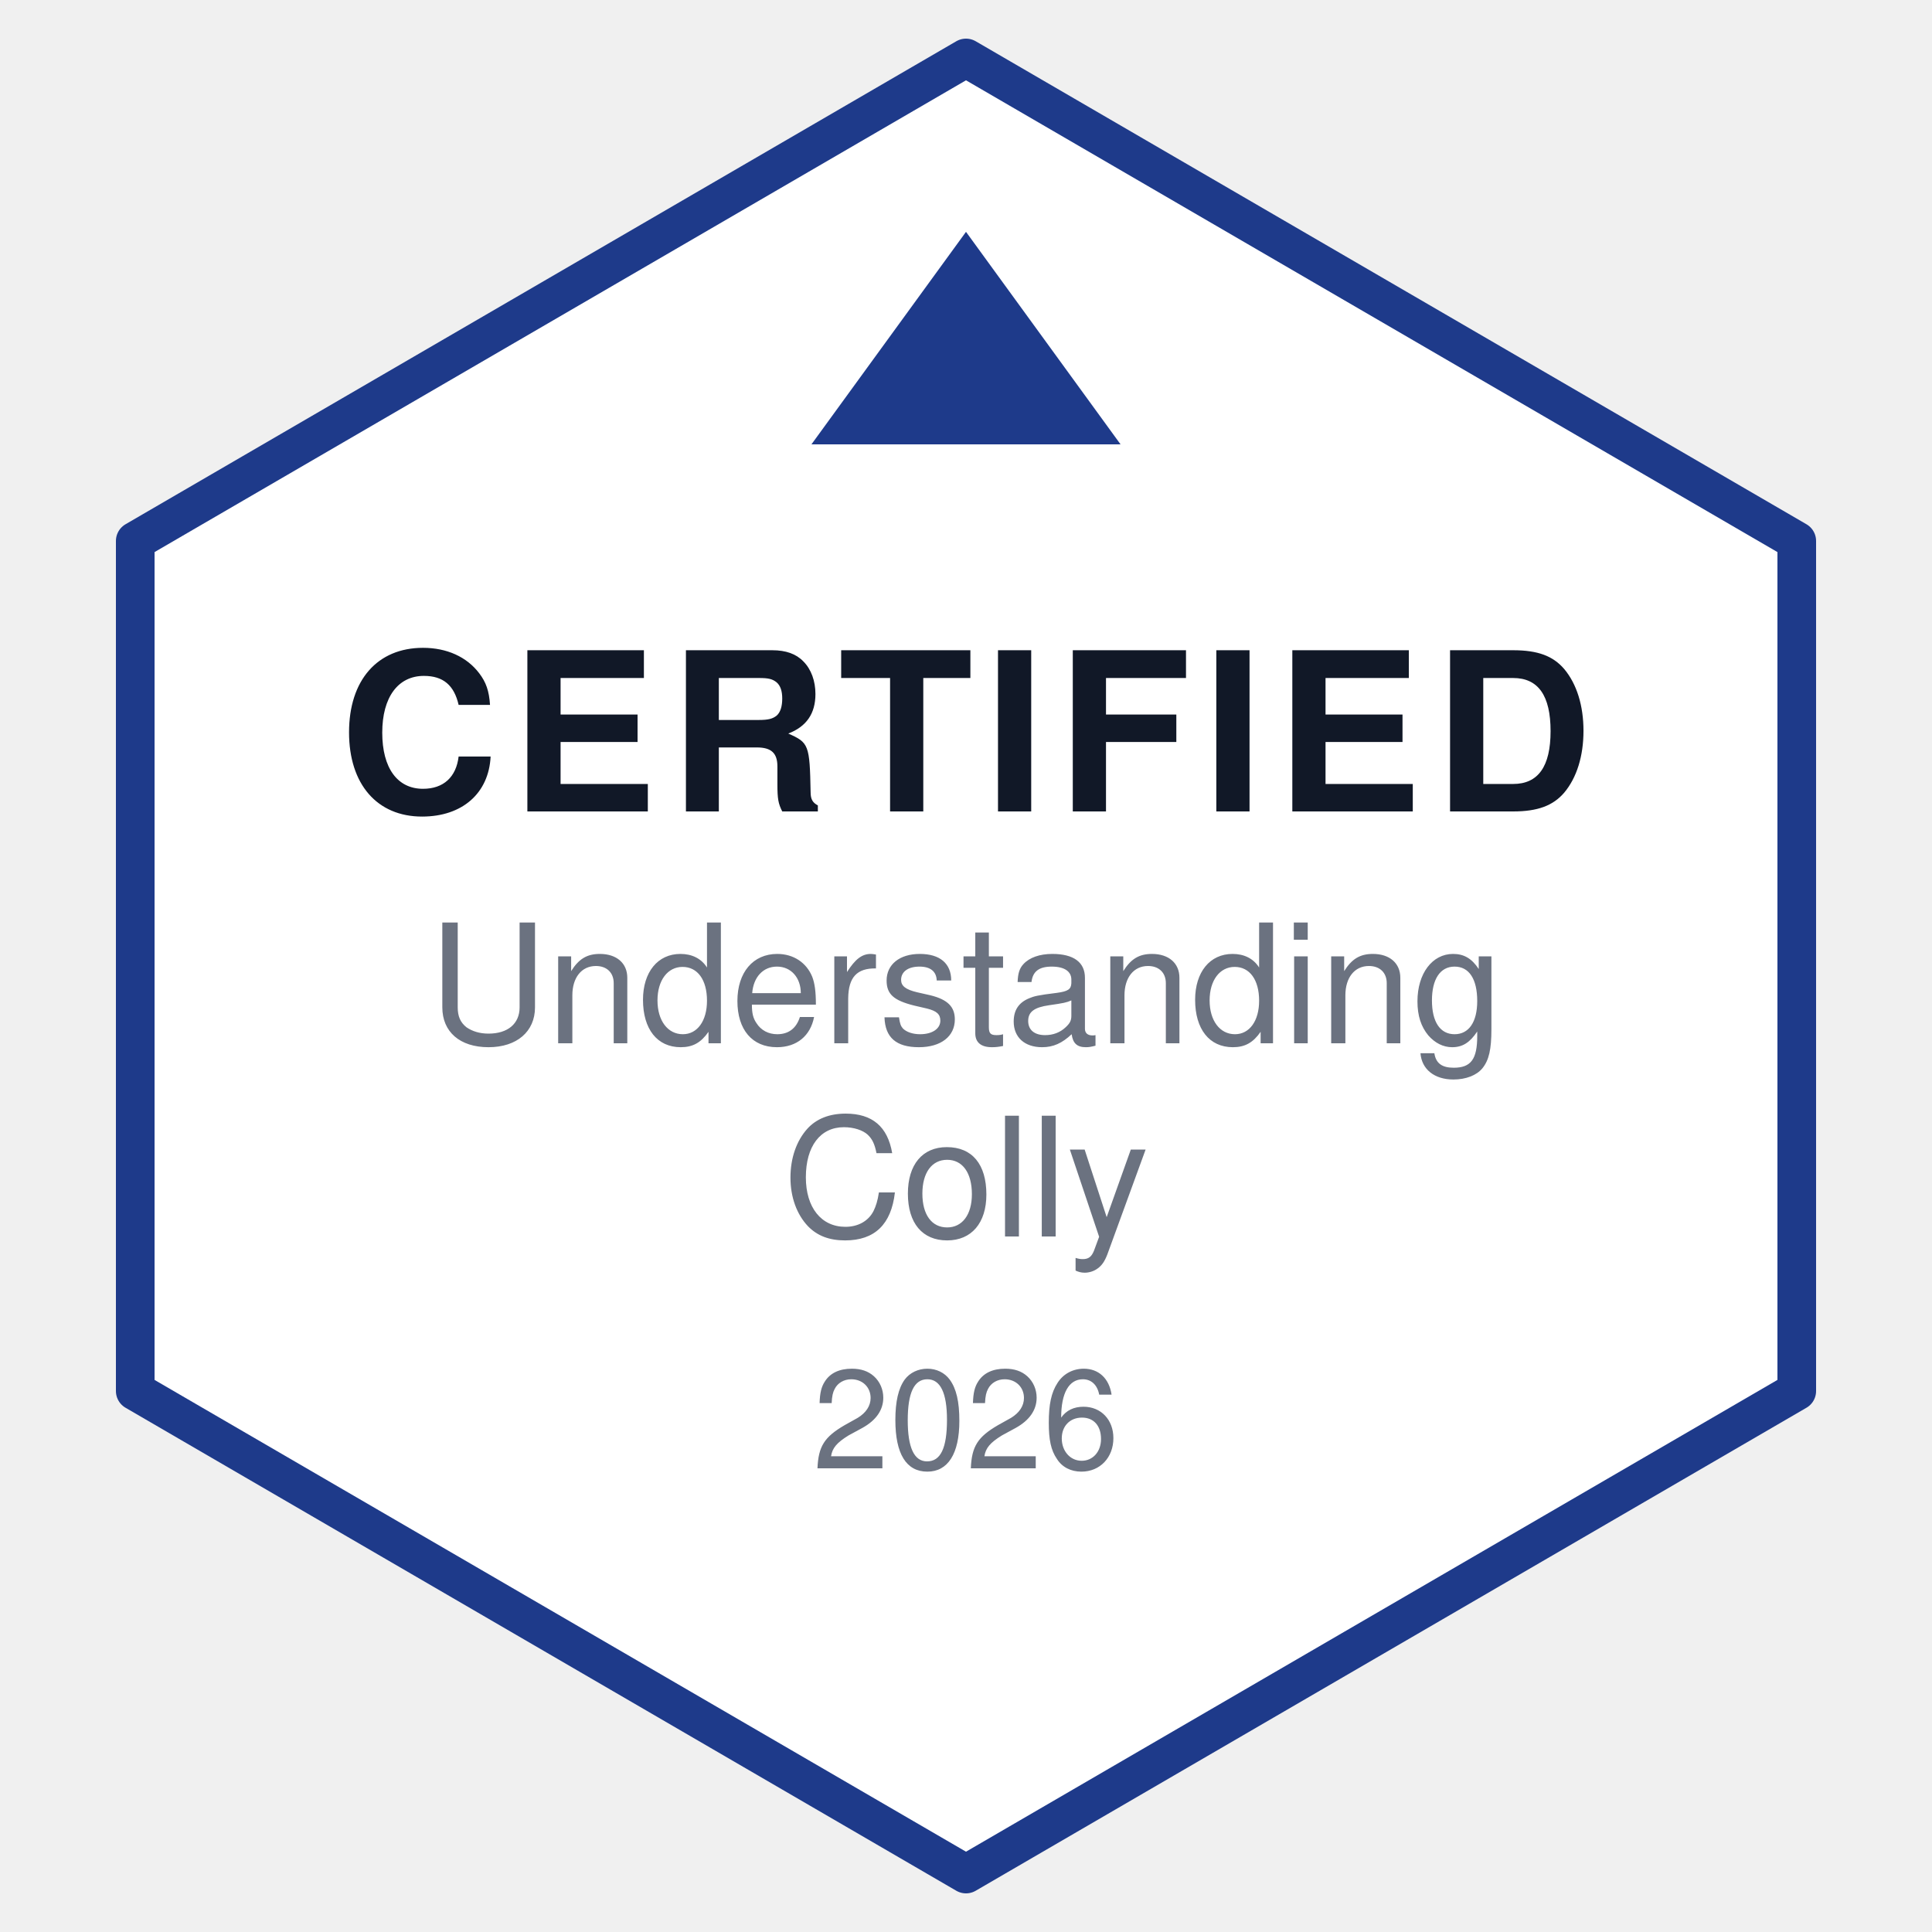
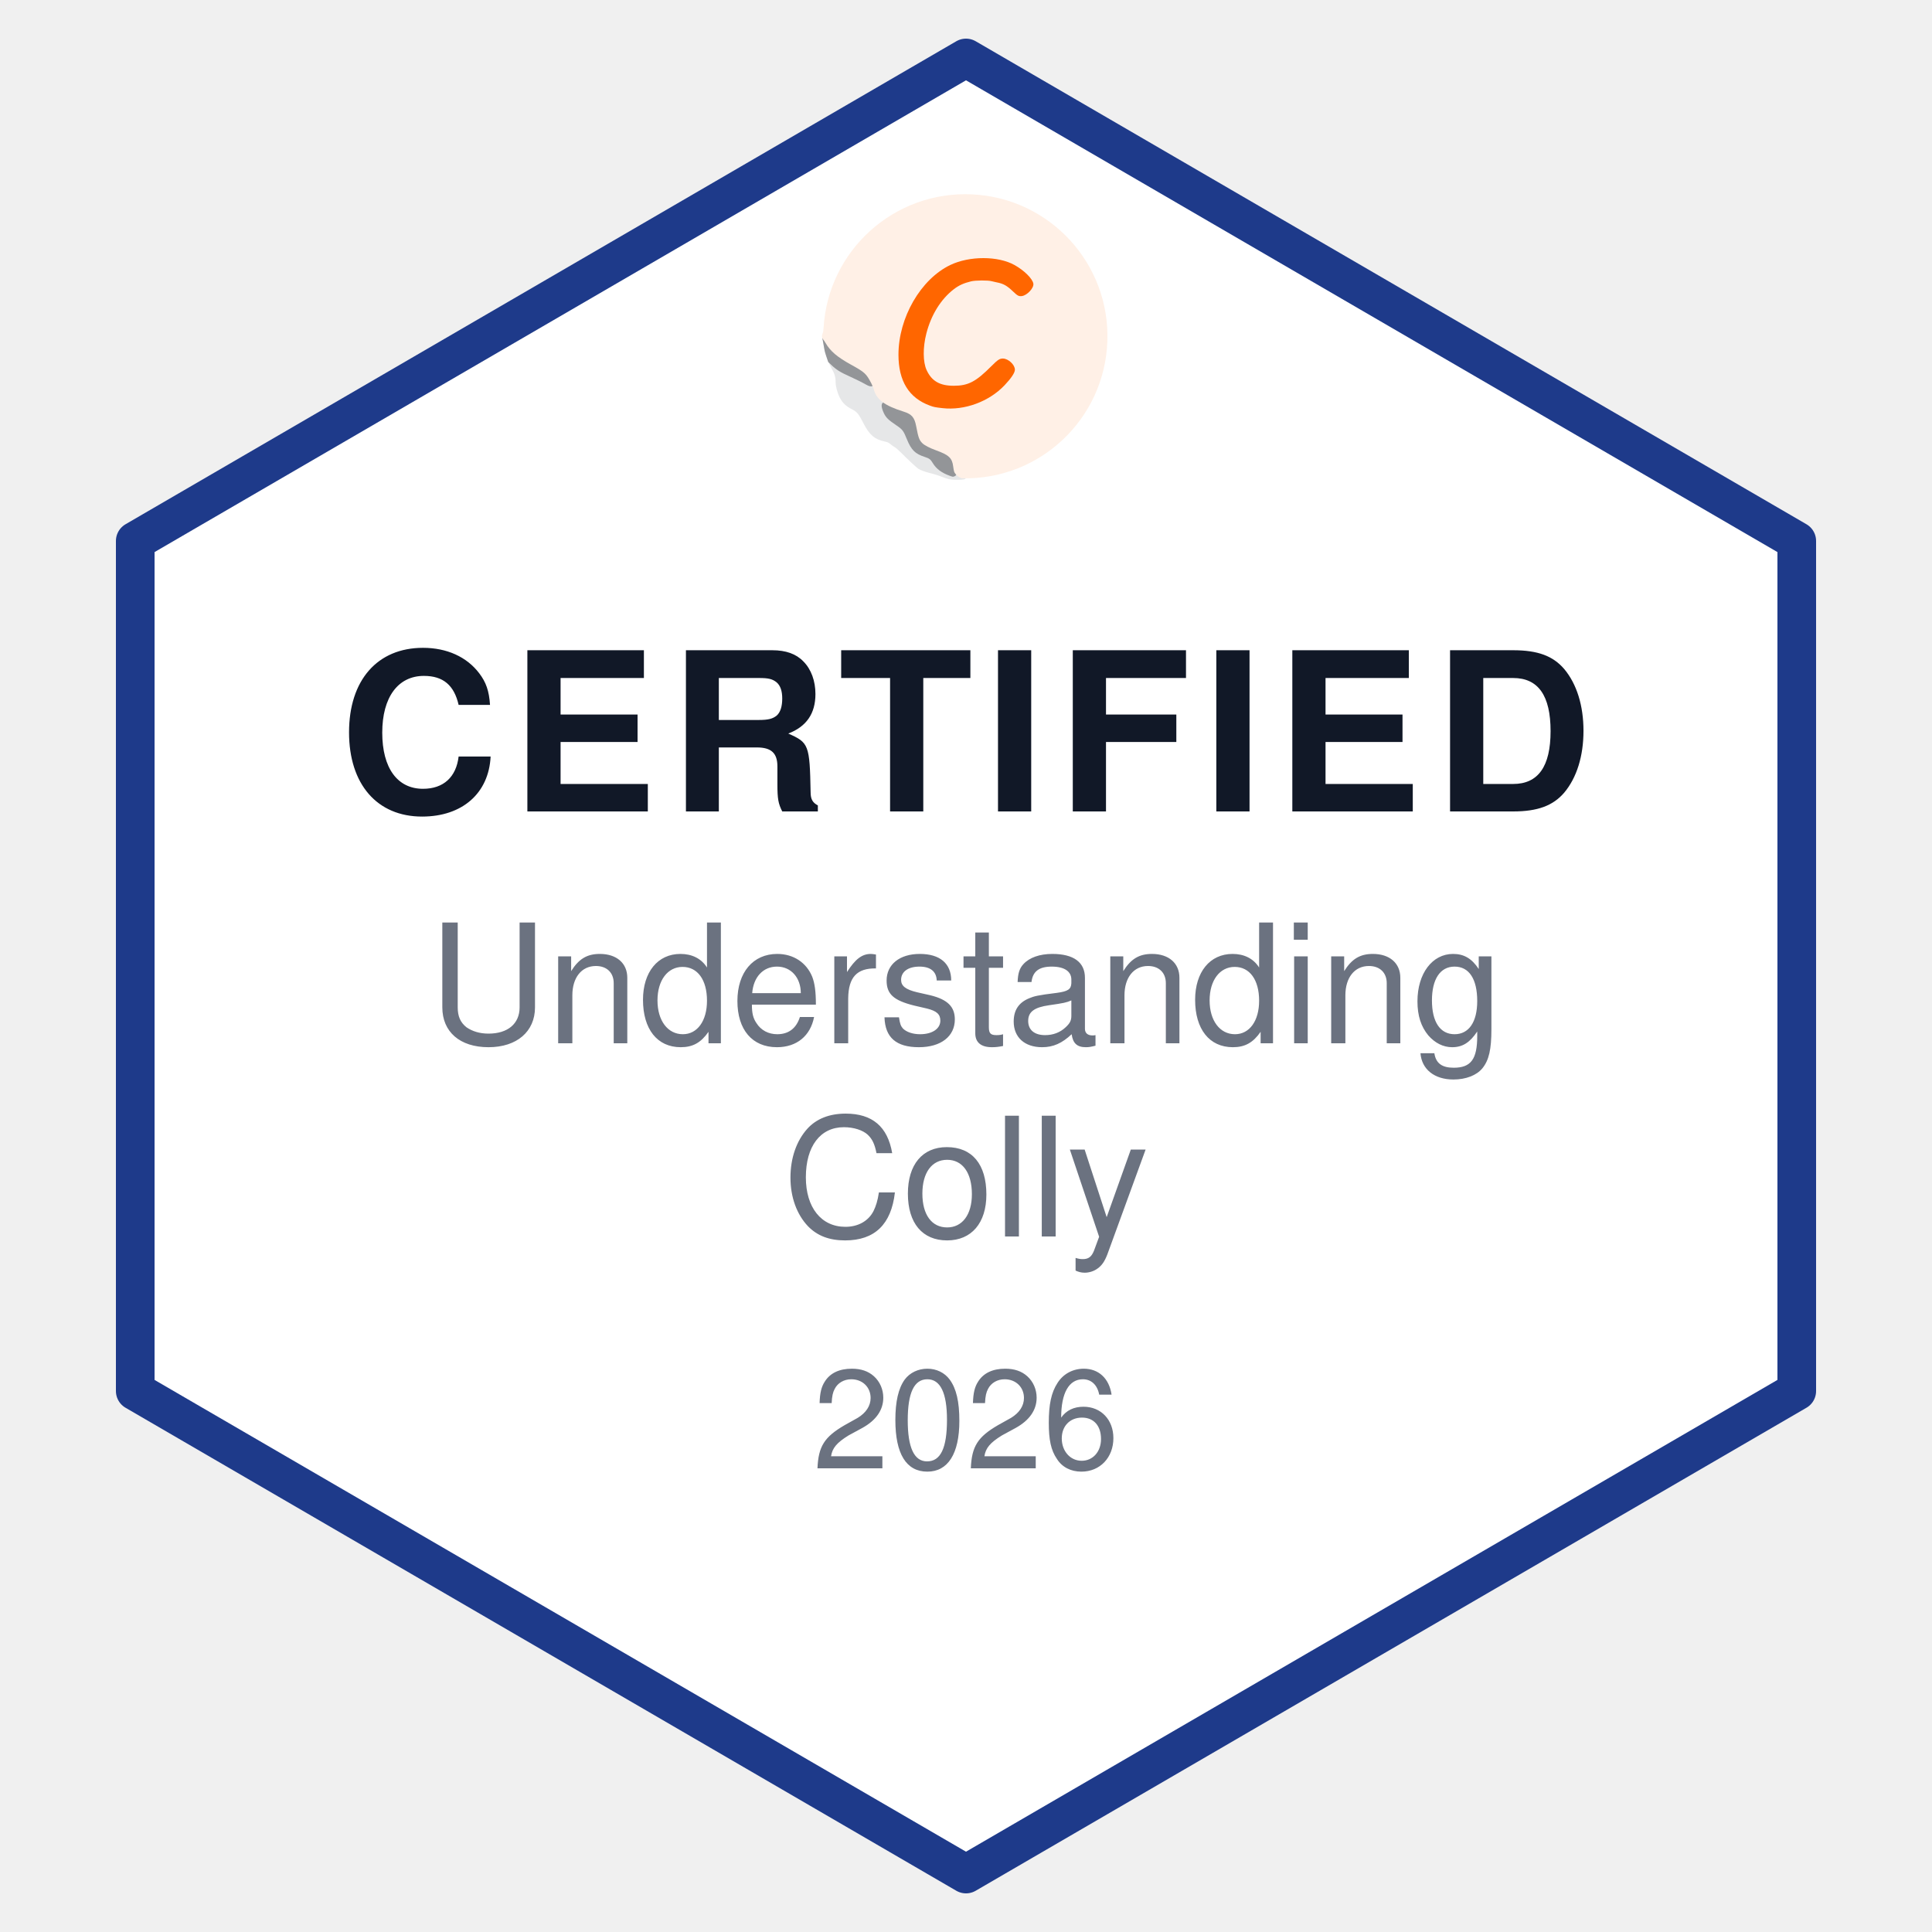
<svg xmlns="http://www.w3.org/2000/svg" viewBox="0 0 500 500" width="500" height="500">
  <g transform="scale(5)" font-family="Helvetica, Arial, sans-serif">
    <path d="M50 3 L93 28 L93 72 L50 97 L7 72 L7 28 Z" fill="#FFFFFF" stroke="#1E3A8A" stroke-width="2" stroke-linejoin="round" />
-     <path d="M50 12 L58 23 L42 23 Z" fill="#1E3A8A" />
+     <g transform="translate(31.2336 -1.1916) scale(0.074766)">
+       <path fill="#E6E7E8" d="M239.12 347.64 C237.88 347.32 236.14 346.75 235.24 346.39 C232.55 345.28 228.75 344.08 225.38 343.25 C222.68 342.59 219.50 341.40 218.12 340.55 C216.93 339.80 211.22 334.50 206.38 329.64 C204.18 327.43 202.43 325.90 201.69 325.52 C201.04 325.19 199.93 324.43 199.22 323.83 C197.58 322.43 196.82 322.04 194.92 321.64 C187.82 320.16 184.16 317.06 180.11 309.14 C176.66 302.39 175.55 301.04 171.96 299.23 C167.98 297.23 165.49 294.84 163.65 291.25 C161.98 288.00 160.75 283.48 160.75 280.57 C160.74 277.00 160.01 274.50 157.93 270.98 C156.19 268.04 153.95 262.41 153.31 259.38 C152.88 257.35 152.30 254.24 152.03 252.50 C151.89 251.61 151.70 250.62 151.61 250.31 C151.10 248.61 153.55 250.40 154.98 252.77 C158.55 258.69 162.54 262.10 172.12 267.38 C181.63 272.62 183.10 273.96 186.56 280.54 C187.33 282.00 188.13 283.88 188.35 284.72 C188.81 286.51 189.37 287.67 191.06 290.31 C193.34 293.88 197.56 296.21 207.99 299.66 C214.44 301.80 216.56 304.14 217.76 310.50 C219.91 321.85 220.85 322.98 231.17 326.75 C240.09 330.00 242.64 332.43 243.38 338.41 C243.98 343.21 245.57 345.32 249.03 345.87 C250.03 346.03 250.88 346.79 250.67 347.34 C250.34 348.20 242.09 348.42 239.12 347.64 Z" />
+       <path fill="#939598" d="M239.88 345.36 C234.18 343.34 230.39 340.51 227.99 336.50 C226.45 333.92 225.64 333.31 222.38 332.25 C215.79 330.12 213.11 327.46 210.10 320.06 C207.65 314.03 207.10 313.30 202.62 310.27 C197.10 306.54 195.48 304.93 194.00 301.66 C192.36 298.06 192.17 295.74 193.42 294.76 C194.33 294.04 194.67 294.10 197.15 295.41 C199.37 296.58 203.12 298.05 207.99 299.66 C214.44 301.80 216.56 304.14 217.76 310.50 C219.91 321.85 220.85 322.98 231.17 326.75 C240.07 329.99 242.64 332.44 243.38 338.35 C243.57 339.94 243.91 341.64 244.12 342.14 C244.86 343.92 244.43 345.16 242.85 345.76 C241.99 346.09 241.88 346.07 239.88 345.36 Z M181.88 282.24 C179.21 280.71 174.21 278.22 170.38 276.51 C164.03 273.68 161.21 271.90 157.62 268.47 L155.62 266.55 L154.45 263.09 C153.81 261.18 153.21 259.18 153.12 258.62 C153.04 258.07 152.81 256.84 152.62 255.88 C152.44 254.91 152.17 253.39 152.03 252.50 C151.89 251.61 151.70 250.62 151.61 250.31 C151.10 248.61 153.55 250.40 154.98 252.77 C158.55 258.69 162.54 262.10 172.12 267.38 C181.20 272.38 183.36 274.26 185.97 279.43 C187.93 283.33 186.04 284.62 181.88 282.24 Z" />
+       <path fill="#FFF0E6" d="M248.14 347.09 C245.94 346.41 243.61 344.43 242.84 342.57 C242.64 342.11 242.32 340.44 242.13 338.85 C241.41 333.04 239.18 330.93 230.38 327.73 C225.72 326.04 222.27 324.24 220.75 322.73 C218.61 320.58 218.02 318.96 216.51 311.00 C215.36 304.90 213.44 302.66 207.88 300.92 C194.54 296.74 188.98 292.55 187.11 285.26 C186.89 284.40 186.08 282.50 185.31 281.04 C181.92 274.58 180.82 273.58 171.38 268.38 C161.84 263.12 157.09 259.07 153.78 253.38 C153.30 252.55 152.66 251.59 152.35 251.25 C151.16 249.93 150.97 248.46 151.76 246.67 C152.10 245.88 152.30 244.76 152.39 243.08 A98.35 98.35 0 1 1 248.14 347.06 Z" />
+       <path fill="#FF6600" d="M234.75 298.49 C229.53 297.90 228.69 297.73 225.98 296.73 C211.46 291.41 204.25 279.71 204.25 261.50 C204.25 235.86 219.66 209.20 240.14 199.39 C253.43 193.02 273.21 193.05 284.62 199.43 C291.31 203.18 297.05 208.85 297.63 212.30 C298.13 215.24 293.38 220.40 289.71 220.90 C287.63 221.19 286.67 220.70 283.77 217.91 C279.36 213.66 276.88 212.27 272.12 211.38 C271.02 211.18 269.51 210.83 268.75 210.61 C266.36 209.90 257.53 209.96 254.50 210.71 C249.43 211.95 246.08 213.47 242.68 216.07 C233.65 222.97 226.86 233.90 223.54 246.88 C221.08 256.50 221.16 266.60 223.74 272.16 C227.27 279.78 232.85 283.00 242.52 283.00 C252.53 283.00 257.84 280.22 268.65 269.34 C272.97 265.01 274.25 264.16 276.50 264.15 C280.23 264.14 284.86 268.42 284.85 271.88 C284.84 274.00 282.36 277.73 277.68 282.67 C266.95 293.98 249.98 300.23 234.75 298.49 Z" />
+     </g>
    <text x="50" y="42" text-anchor="middle" fill="#111827" font-size="11.43" font-weight="700" letter-spacing="0.57">CERTIFIED</text>
    <text x="50" y="54" text-anchor="middle" fill="#6B7280" font-size="8.57" font-weight="500">Understanding</text>
    <text x="50" y="64" text-anchor="middle" fill="#6B7280" font-size="8.57" font-weight="500">Colly</text>
    <text x="50" y="76" text-anchor="middle" fill="#6B7280" font-size="7.14" font-weight="500">2026</text>
  </g>
</svg>
